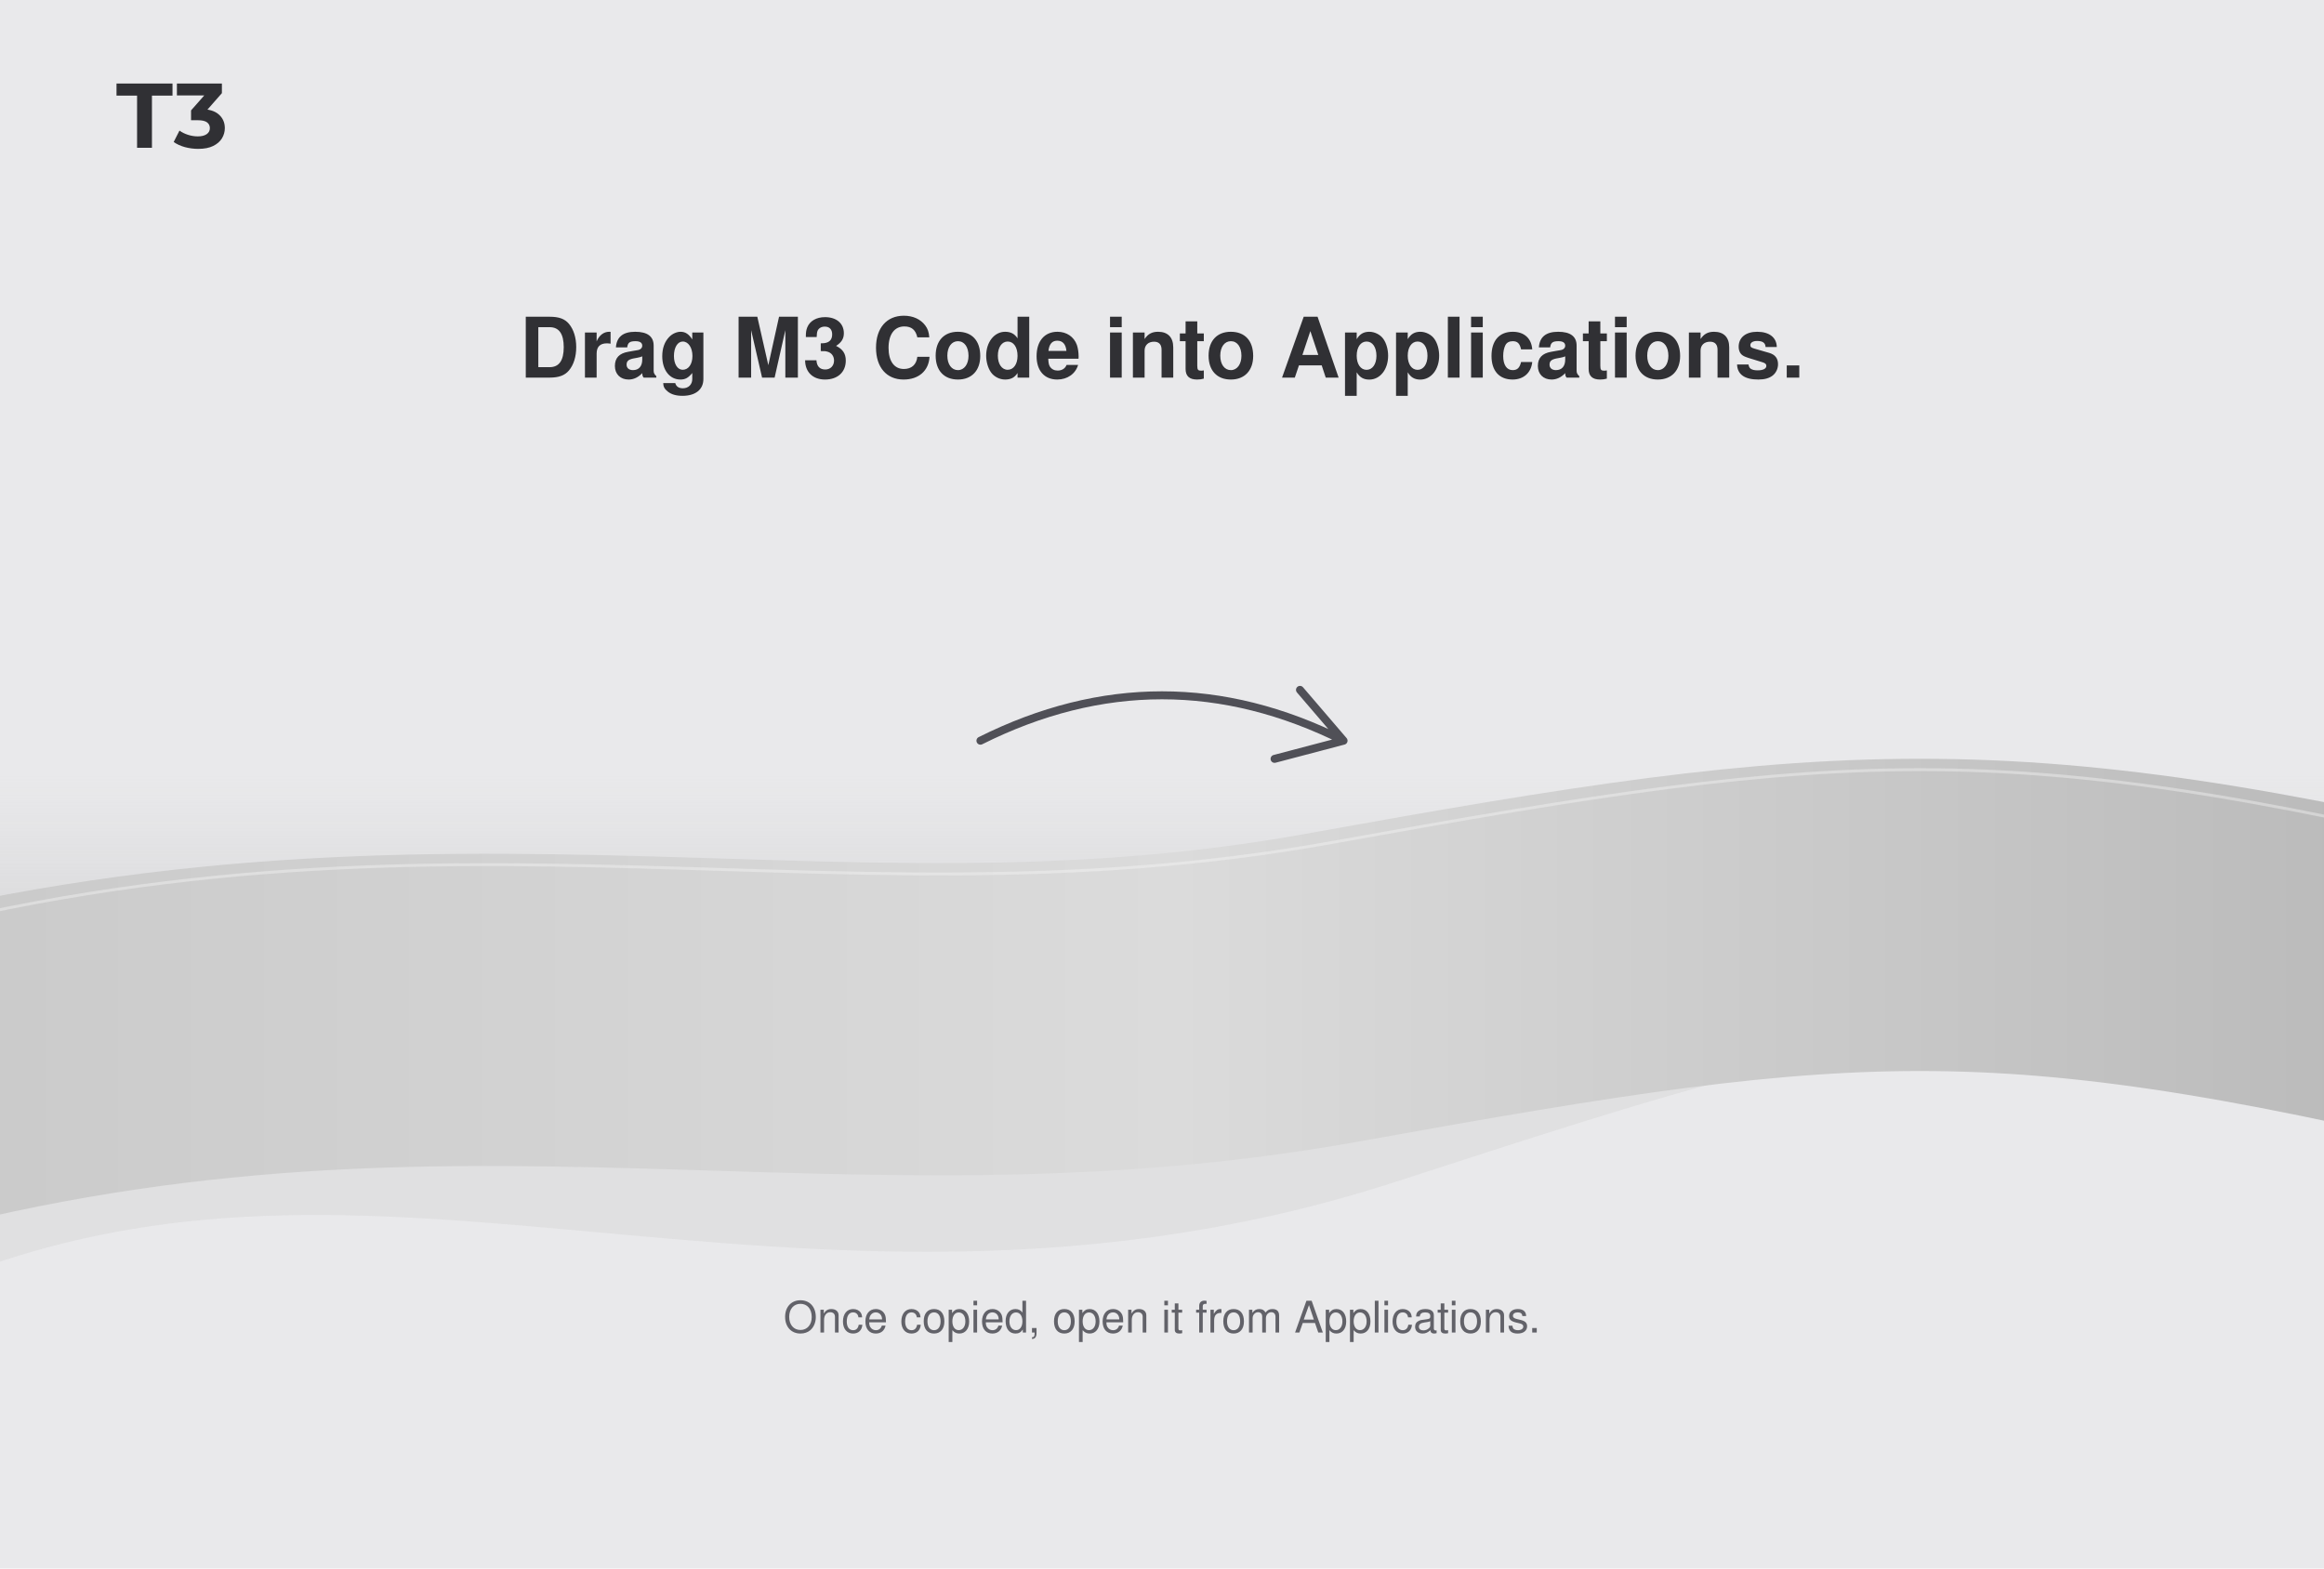
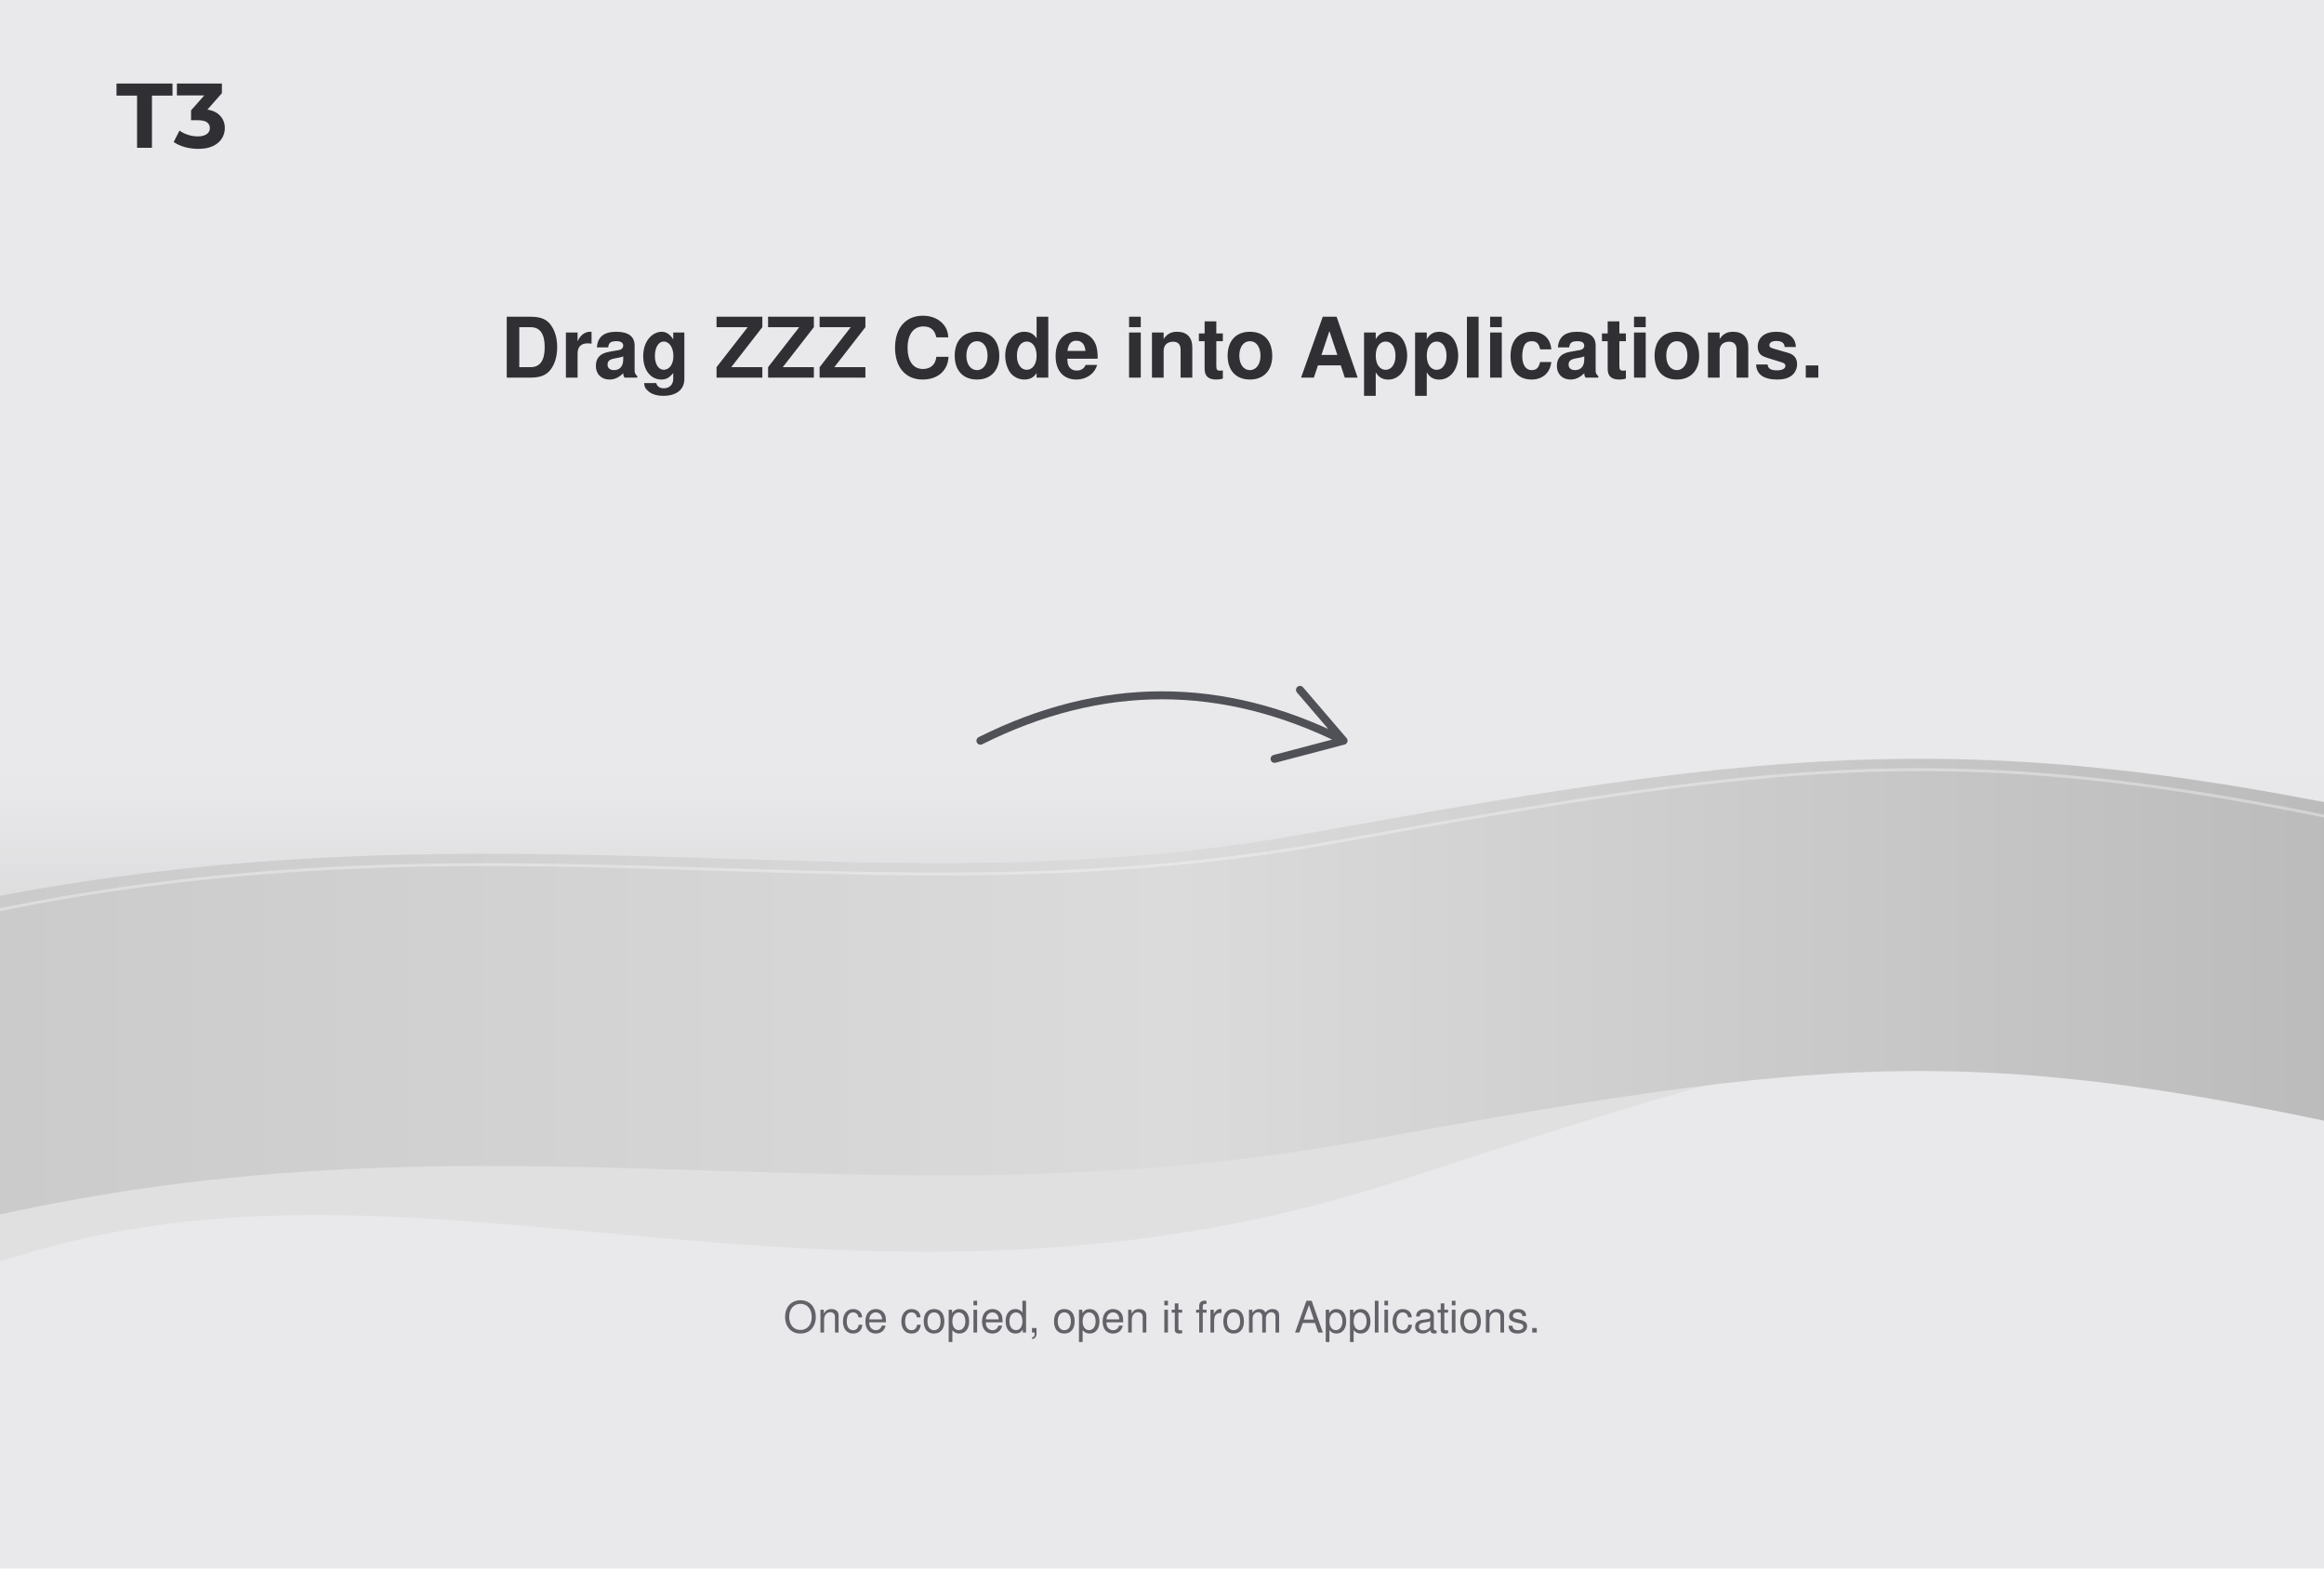
<svg xmlns="http://www.w3.org/2000/svg" width="1280" height="864" viewBox="0 0 640 432">
  <defs>
    <linearGradient id="veil" x1="0" y1="0" x2="0" y2="1">
      <stop stop-color="#B7B7B7" stop-opacity="0" />
      <stop offset=".55" stop-color="#A5A5A5" stop-opacity=".24" />
      <stop offset="1" stop-color="#D1D1D1" stop-opacity=".4" />
    </linearGradient>
    <linearGradient id="silk" x1="0" y1="0" x2="1" y2="0">
      <stop stop-color="#C8C8C8" />
      <stop offset=".5" stop-color="#DBDBDB" />
      <stop offset="1" stop-color="#B5B5B5" />
    </linearGradient>
  </defs>
  <rect width="640" height="432" fill="#E9E9EB" />
  <path d="M-60 293C95 220 214 304 362 256S559 191 707 257" stroke="url(#veil)" stroke-width="146" fill="none" opacity="1" stroke-linecap="round" stroke-linejoin="round" />
  <path d="M-60 306C113 252 223 298 367 272S553 242 707 280" stroke="url(#silk)" stroke-width="86" fill="none" opacity="1" stroke-linecap="round" stroke-linejoin="round" />
  <path d="M-60 266C113 212 223 258 367 232S553 202 707 240" stroke="#F5F5F5" stroke-width="0.8" fill="none" opacity="0.42" stroke-linecap="round" stroke-linejoin="round" />
  <svg x="32" y="23" width="30" height="18" viewBox="15.531 37 94.394 56.96" fill="#303034">
    <path d="M33.451 93V47.56H15.531V37H64.331V47.56H46.411V93H33.451ZM86.725 93.96C82.832 93.96 78.965 93.453 75.125 92.44C71.285 91.373 68.032 89.88 65.365 87.96L70.405 78.04C72.539 79.587 75.019 80.813 77.845 81.72C80.672 82.627 83.525 83.08 86.405 83.08C89.659 83.08 92.219 82.44 94.085 81.16C95.952 79.88 96.885 78.12 96.885 75.88C96.885 73.747 96.059 72.067 94.405 70.84C92.752 69.613 90.085 69 86.405 69H80.485V60.44L96.085 42.76L97.525 47.4H68.165V37H107.365V45.4L91.845 63.08L85.285 59.32H89.045C95.925 59.32 101.125 60.867 104.645 63.96C108.165 67.053 109.925 71.027 109.925 75.88C109.925 79.027 109.099 81.987 107.445 84.76C105.792 87.48 103.259 89.693 99.845 91.4C96.432 93.107 92.059 93.96 86.725 93.96Z" />
  </svg>
-   <text x="320" y="104" fill="#303034" font-family="Helvetica" font-size="23" font-weight="700" text-anchor="middle">Drag M3 Code into Applications.</text>
+   <text x="320" y="104" fill="#303034" font-family="Helvetica" font-size="23" font-weight="700" text-anchor="middle">Drag ZZZ Code into Applications.</text>
  <path d="M270 204Q320 179 370 204M358 190L370 204L351 209" stroke="#505057" stroke-width="2.2" fill="none" opacity="1" stroke-linecap="round" stroke-linejoin="round" />
  <text x="320" y="367" fill="#626269" font-family="Helvetica" font-size="12" font-weight="400" text-anchor="middle">Once copied, open it from Applications.</text>
</svg>
